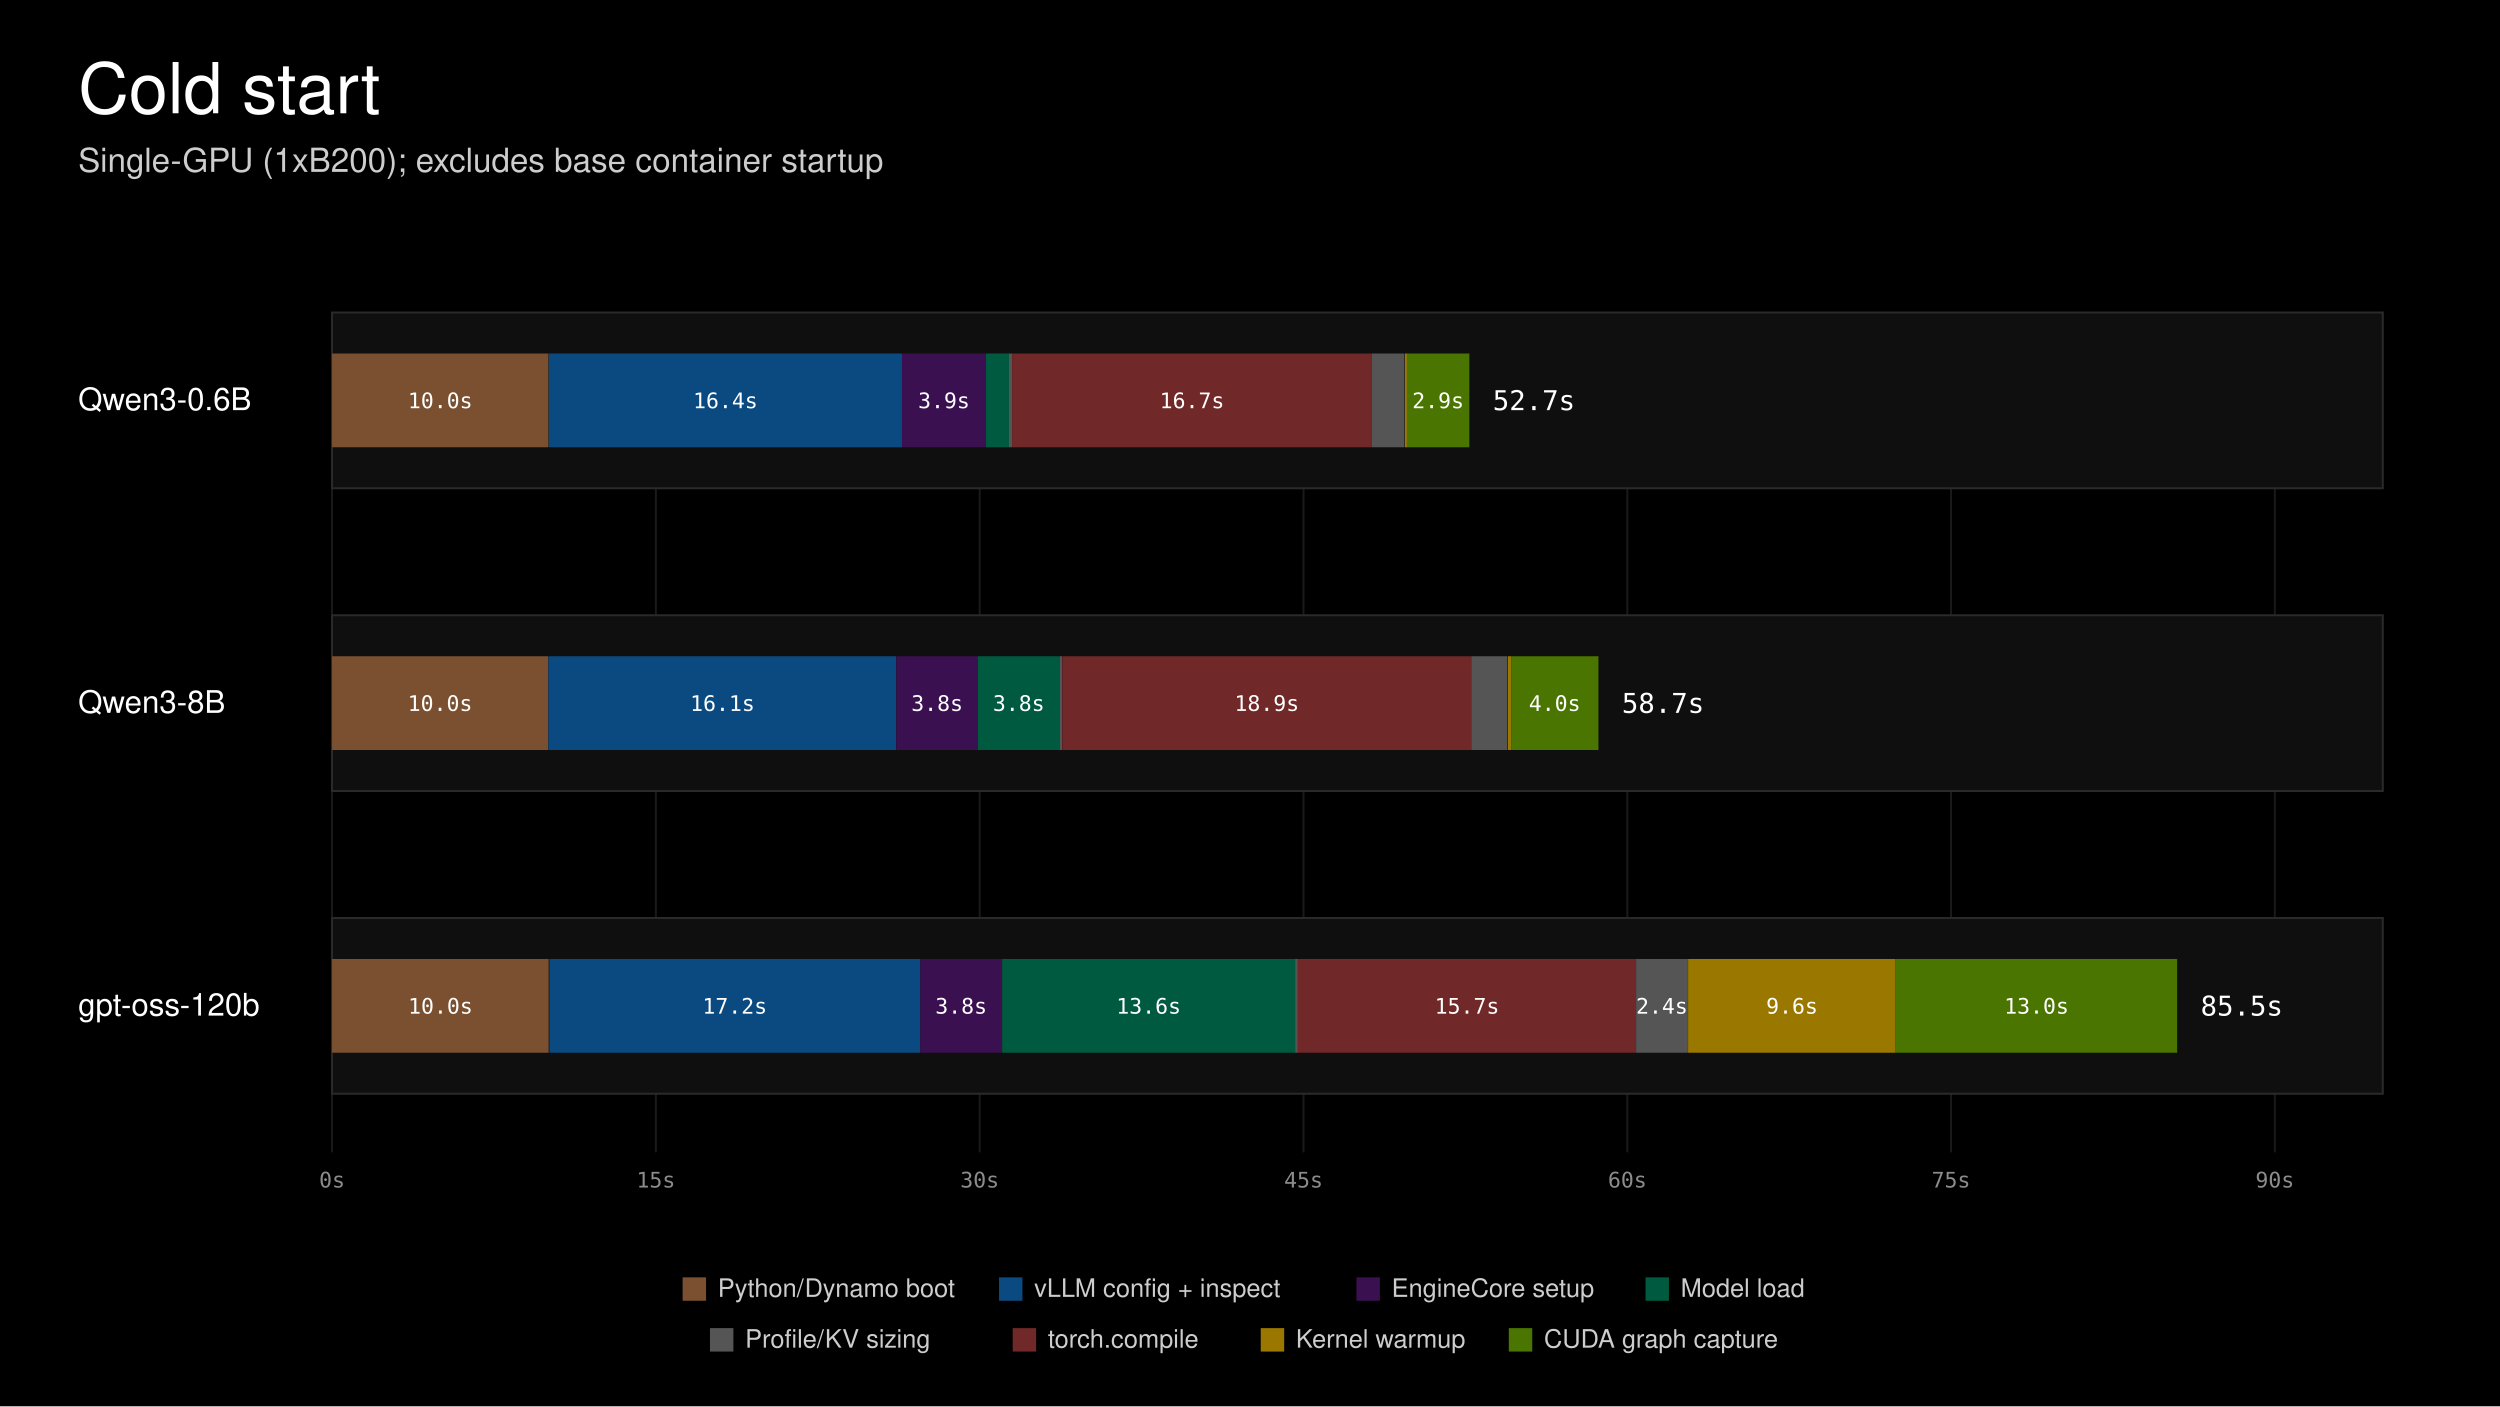
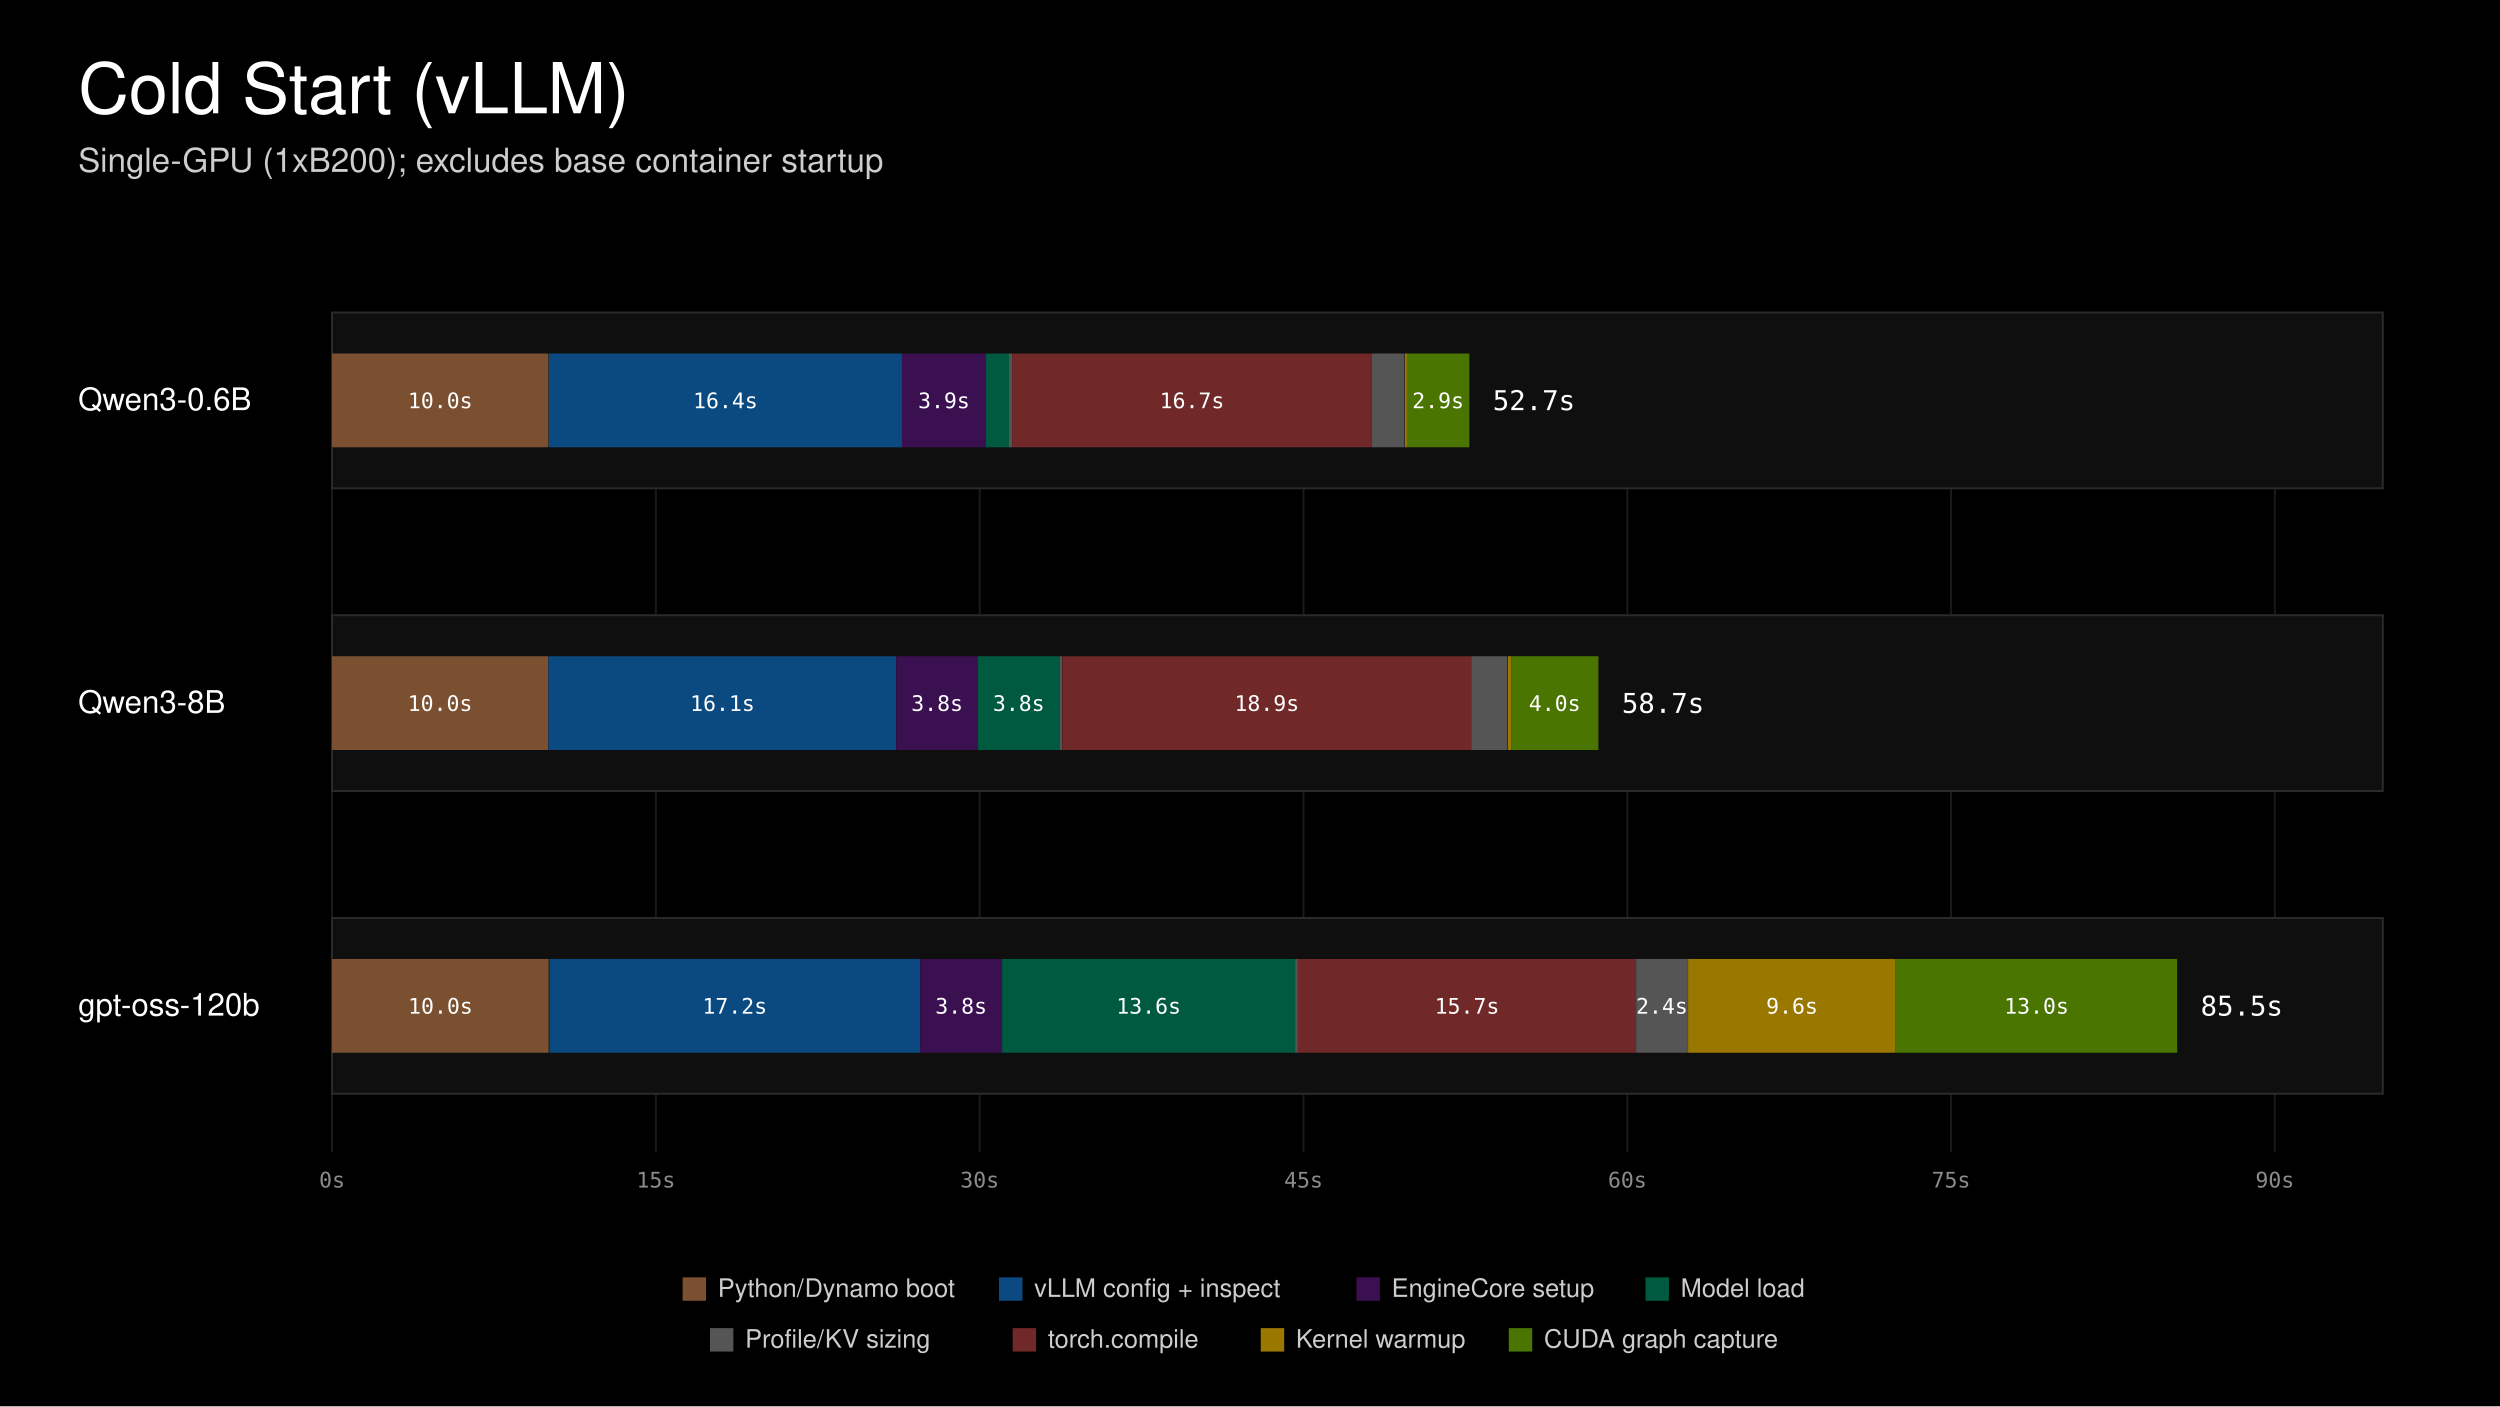
<svg xmlns="http://www.w3.org/2000/svg" width="1280" height="720" viewBox="0 0 1280 720">
  <rect width="1280" height="720" fill="#000000" />
  <style>
  .title { font-family: "Helvetica Neue", Helvetica, Geist, Arial, sans-serif; font-size: 36px; font-weight: 300; fill: #ffffff; }
  .subtitle { font-family: "Helvetica Neue", Helvetica, Geist, Arial, sans-serif; font-size: 17px; font-weight: 300; fill: #cdcdcd; }
  .model { font-family: Geist, "Helvetica Neue", Helvetica, Arial, sans-serif; font-size: 16px; font-weight: 500; fill: #ffffff; }
  .phase { font-family: Geist, "Helvetica Neue", Helvetica, Arial, sans-serif; font-size: 12px; font-weight: 400; fill: #ffffff; }
  .num { font-family: "Geist Mono", "SF Mono", Menlo, Consolas, monospace; font-size: 11px; font-weight: 500; fill: #ffffff; }
  .num-dark { font-family: "Geist Mono", "SF Mono", Menlo, Consolas, monospace; font-size: 12px; font-weight: 500; fill: #000000; }
  .num-small { font-family: "Geist Mono", "SF Mono", Menlo, Consolas, monospace; font-size: 10px; font-weight: 400; fill: #cdcdcd; }
  .total { font-family: "Geist Mono", "SF Mono", Menlo, Consolas, monospace; font-size: 14px; font-weight: 500; fill: #ffffff; }
  .axis { font-family: "Geist Mono", "SF Mono", Menlo, Consolas, monospace; font-size: 11px; font-weight: 400; fill: #8c8c8c; }
  .legend { font-family: Geist, "Helvetica Neue", Helvetica, Arial, sans-serif; font-size: 13px; font-weight: 400; fill: #cdcdcd; }
</style>
-   <text class="title" x="40" y="58">Cold start</text>
+   <text class="title" x="40" y="58">Cold Start (vLLM)</text>
  <text class="subtitle" x="40" y="88">Single-GPU (1xB200); excludes base container startup</text>
  <line x1="170.0" y1="160" x2="170.0" y2="590" stroke="#1a1a1a" stroke-width="1" />
  <text class="axis" x="170.0" y="608" text-anchor="middle">0s</text>
  <line x1="335.8" y1="160" x2="335.8" y2="590" stroke="#1a1a1a" stroke-width="1" />
  <text class="axis" x="335.8" y="608" text-anchor="middle">15s</text>
  <line x1="501.6" y1="160" x2="501.6" y2="590" stroke="#1a1a1a" stroke-width="1" />
  <text class="axis" x="501.6" y="608" text-anchor="middle">30s</text>
  <line x1="667.4" y1="160" x2="667.4" y2="590" stroke="#1a1a1a" stroke-width="1" />
  <text class="axis" x="667.4" y="608" text-anchor="middle">45s</text>
  <line x1="833.2" y1="160" x2="833.2" y2="590" stroke="#1a1a1a" stroke-width="1" />
  <text class="axis" x="833.2" y="608" text-anchor="middle">60s</text>
  <line x1="998.9" y1="160" x2="998.9" y2="590" stroke="#1a1a1a" stroke-width="1" />
  <text class="axis" x="998.9" y="608" text-anchor="middle">75s</text>
  <line x1="1164.7" y1="160" x2="1164.7" y2="590" stroke="#1a1a1a" stroke-width="1" />
  <text class="axis" x="1164.7" y="608" text-anchor="middle">90s</text>
  <text class="model" x="40" y="210.0">Qwen3-0.6B</text>
  <rect x="170" y="160" width="1050" height="90" fill="#0f0f0f" stroke="#2a2a2a" stroke-width="1" />
  <rect x="170.0" y="181.0" width="110.8" height="48" fill="#7a5030" />
  <text class="num" x="225.4" y="209.0" text-anchor="middle">10.0s</text>
  <rect x="281.0" y="181.0" width="180.8" height="48" fill="#0a4a80" />
  <text class="num" x="371.4" y="209.0" text-anchor="middle">16.4s</text>
  <rect x="461.8" y="181.0" width="43.0" height="48" fill="#3a1050" />
  <text class="num" x="483.3" y="209.0" text-anchor="middle">3.9s</text>
  <rect x="504.8" y="181.0" width="11.8" height="48" fill="#005a40" />
  <rect x="516.6" y="181.0" width="1.6" height="48" fill="#555555" />
  <rect x="518.2" y="181.0" width="184.2" height="48" fill="#702828" />
  <text class="num" x="610.3" y="209.0" text-anchor="middle">16.7s</text>
  <rect x="702.4" y="181.0" width="16.6" height="48" fill="#555555" />
  <rect x="719.3" y="181.0" width="1.1" height="48" fill="#9a7800" />
  <rect x="720.3" y="181.0" width="32.0" height="48" fill="#4a7500" />
  <text class="num" x="736.3" y="209.0" text-anchor="middle">2.9s</text>
  <text class="total" x="764.3" y="210.0">52.7s</text>
  <text class="model" x="40" y="365.0">Qwen3-8B</text>
  <rect x="170" y="315.0" width="1050" height="90" fill="#0f0f0f" stroke="#2a2a2a" stroke-width="1" />
  <rect x="170.0" y="336.0" width="110.7" height="48" fill="#7a5030" />
  <text class="num" x="225.3" y="364.0" text-anchor="middle">10.0s</text>
  <rect x="280.8" y="336.0" width="178.0" height="48" fill="#0a4a80" />
  <text class="num" x="369.9" y="364.0" text-anchor="middle">16.1s</text>
  <rect x="458.9" y="336.0" width="41.8" height="48" fill="#3a1050" />
  <text class="num" x="479.8" y="364.0" text-anchor="middle">3.8s</text>
  <rect x="500.7" y="336.0" width="41.8" height="48" fill="#005a40" />
  <text class="num" x="521.6" y="364.0" text-anchor="middle">3.8s</text>
  <rect x="542.5" y="336.0" width="1.3" height="48" fill="#555555" />
  <rect x="543.9" y="336.0" width="209.4" height="48" fill="#702828" />
  <text class="num" x="648.6" y="364.0" text-anchor="middle">18.9s</text>
  <rect x="753.3" y="336.0" width="18.4" height="48" fill="#555555" />
  <rect x="772.0" y="336.0" width="1.7" height="48" fill="#9a7800" />
  <rect x="773.7" y="336.0" width="44.7" height="48" fill="#4a7500" />
  <text class="num" x="796.0" y="364.0" text-anchor="middle">4.0s</text>
  <text class="total" x="830.4" y="365.0">58.7s</text>
  <text class="model" x="40" y="520.0">gpt-oss-120b</text>
  <rect x="170" y="470.0" width="1050" height="90" fill="#0f0f0f" stroke="#2a2a2a" stroke-width="1" />
  <rect x="170.0" y="491.0" width="110.9" height="48" fill="#7a5030" />
  <text class="num" x="225.5" y="519.0" text-anchor="middle">10.0s</text>
  <rect x="281.3" y="491.0" width="189.9" height="48" fill="#0a4a80" />
  <text class="num" x="376.2" y="519.0" text-anchor="middle">17.2s</text>
  <rect x="471.2" y="491.0" width="41.9" height="48" fill="#3a1050" />
  <text class="num" x="492.1" y="519.0" text-anchor="middle">3.8s</text>
  <rect x="513.1" y="491.0" width="150.0" height="48" fill="#005a40" />
  <text class="num" x="588.1" y="519.0" text-anchor="middle">13.6s</text>
  <rect x="663.1" y="491.0" width="1.4" height="48" fill="#555555" />
  <rect x="664.5" y="491.0" width="173.2" height="48" fill="#702828" />
  <text class="num" x="751.1" y="519.0" text-anchor="middle">15.7s</text>
  <rect x="837.7" y="491.0" width="26.5" height="48" fill="#555555" />
  <text class="num" x="850.9" y="519.0" text-anchor="middle">2.4s</text>
  <rect x="864.3" y="491.0" width="106.3" height="48" fill="#9a7800" />
  <text class="num" x="917.5" y="519.0" text-anchor="middle">9.6s</text>
  <rect x="970.7" y="491.0" width="144.0" height="48" fill="#4a7500" />
  <text class="num" x="1042.7" y="519.0" text-anchor="middle">13.0s</text>
  <text class="total" x="1126.7" y="520.0">85.5s</text>
  <rect x="349.5" y="654" width="12" height="12" fill="#7a5030" />
  <text class="legend" x="367.5" y="664">Python/Dynamo boot</text>
  <rect x="511.5" y="654" width="12" height="12" fill="#0a4a80" />
  <text class="legend" x="529.5" y="664">vLLM config + inspect</text>
  <rect x="694.5" y="654" width="12" height="12" fill="#3a1050" />
  <text class="legend" x="712.5" y="664">EngineCore setup</text>
  <rect x="842.5" y="654" width="12" height="12" fill="#005a40" />
  <text class="legend" x="860.5" y="664">Model load</text>
  <rect x="363.5" y="680" width="12" height="12" fill="#555555" />
  <text class="legend" x="381.5" y="690">Profile/KV sizing</text>
  <rect x="518.5" y="680" width="12" height="12" fill="#702828" />
  <text class="legend" x="536.5" y="690">torch.compile</text>
  <rect x="645.5" y="680" width="12" height="12" fill="#9a7800" />
  <text class="legend" x="663.5" y="690">Kernel warmup</text>
  <rect x="772.5" y="680" width="12" height="12" fill="#4a7500" />
  <text class="legend" x="790.5" y="690">CUDA graph capture</text>
</svg>
